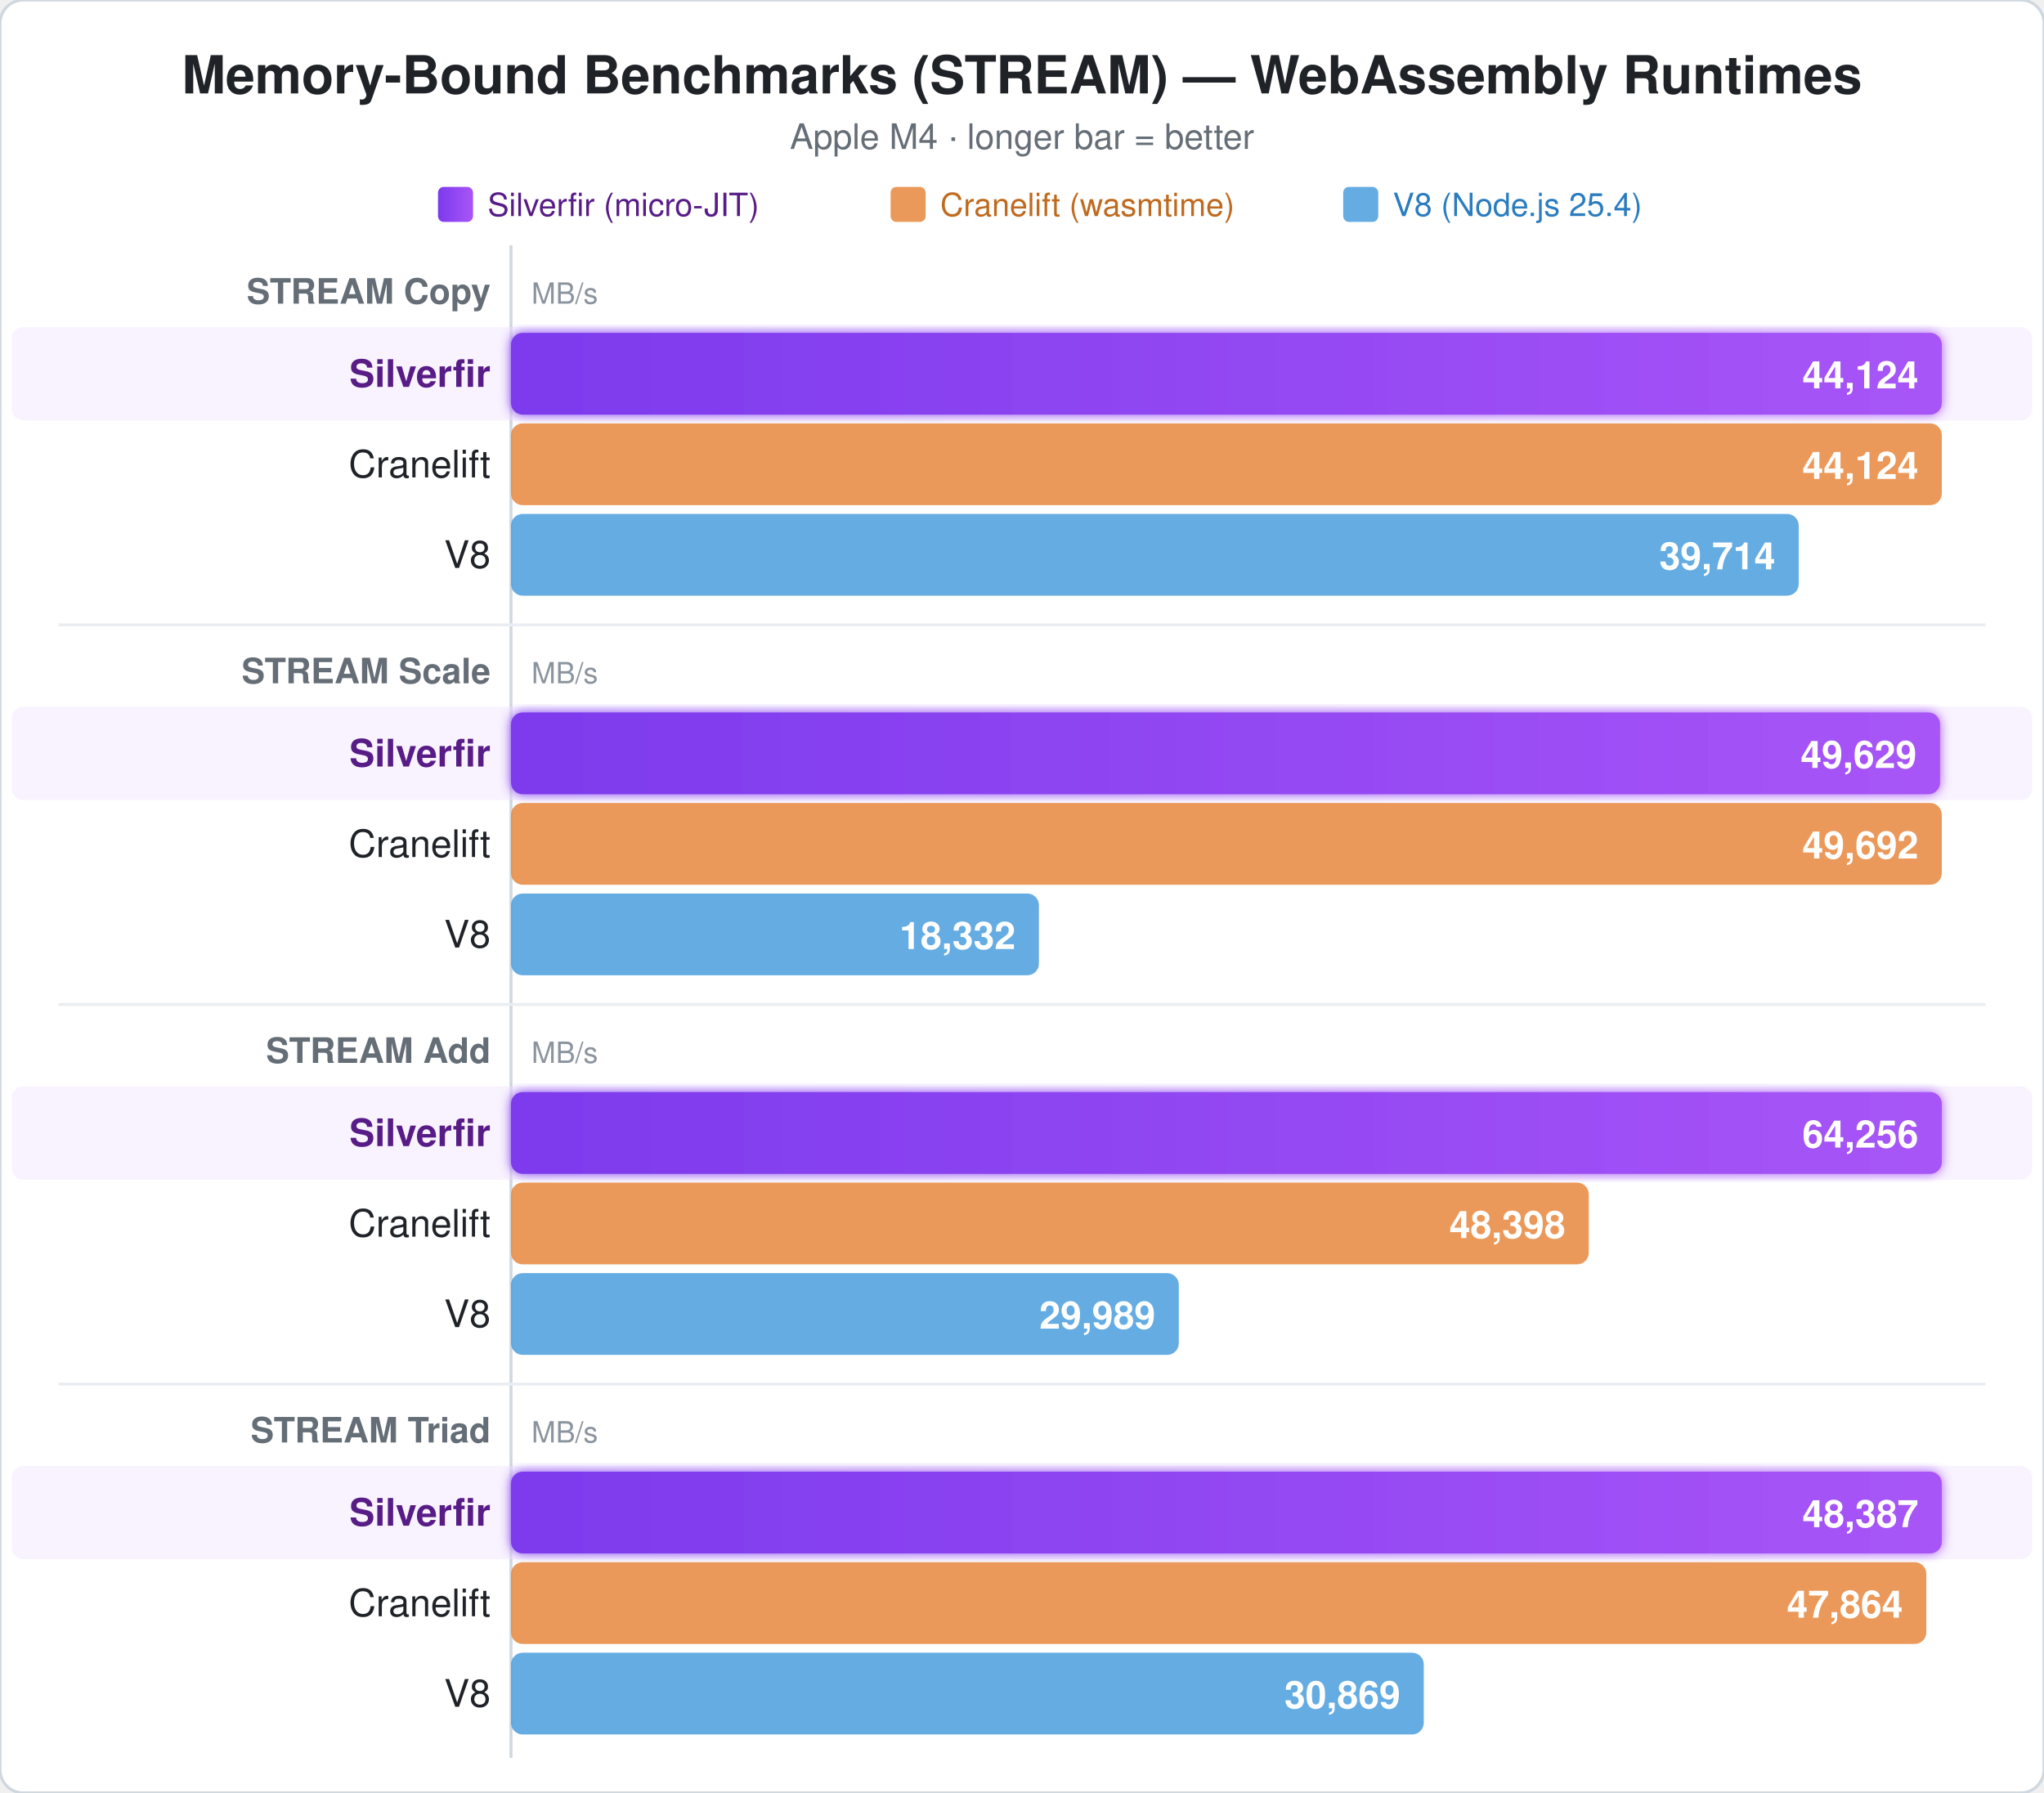
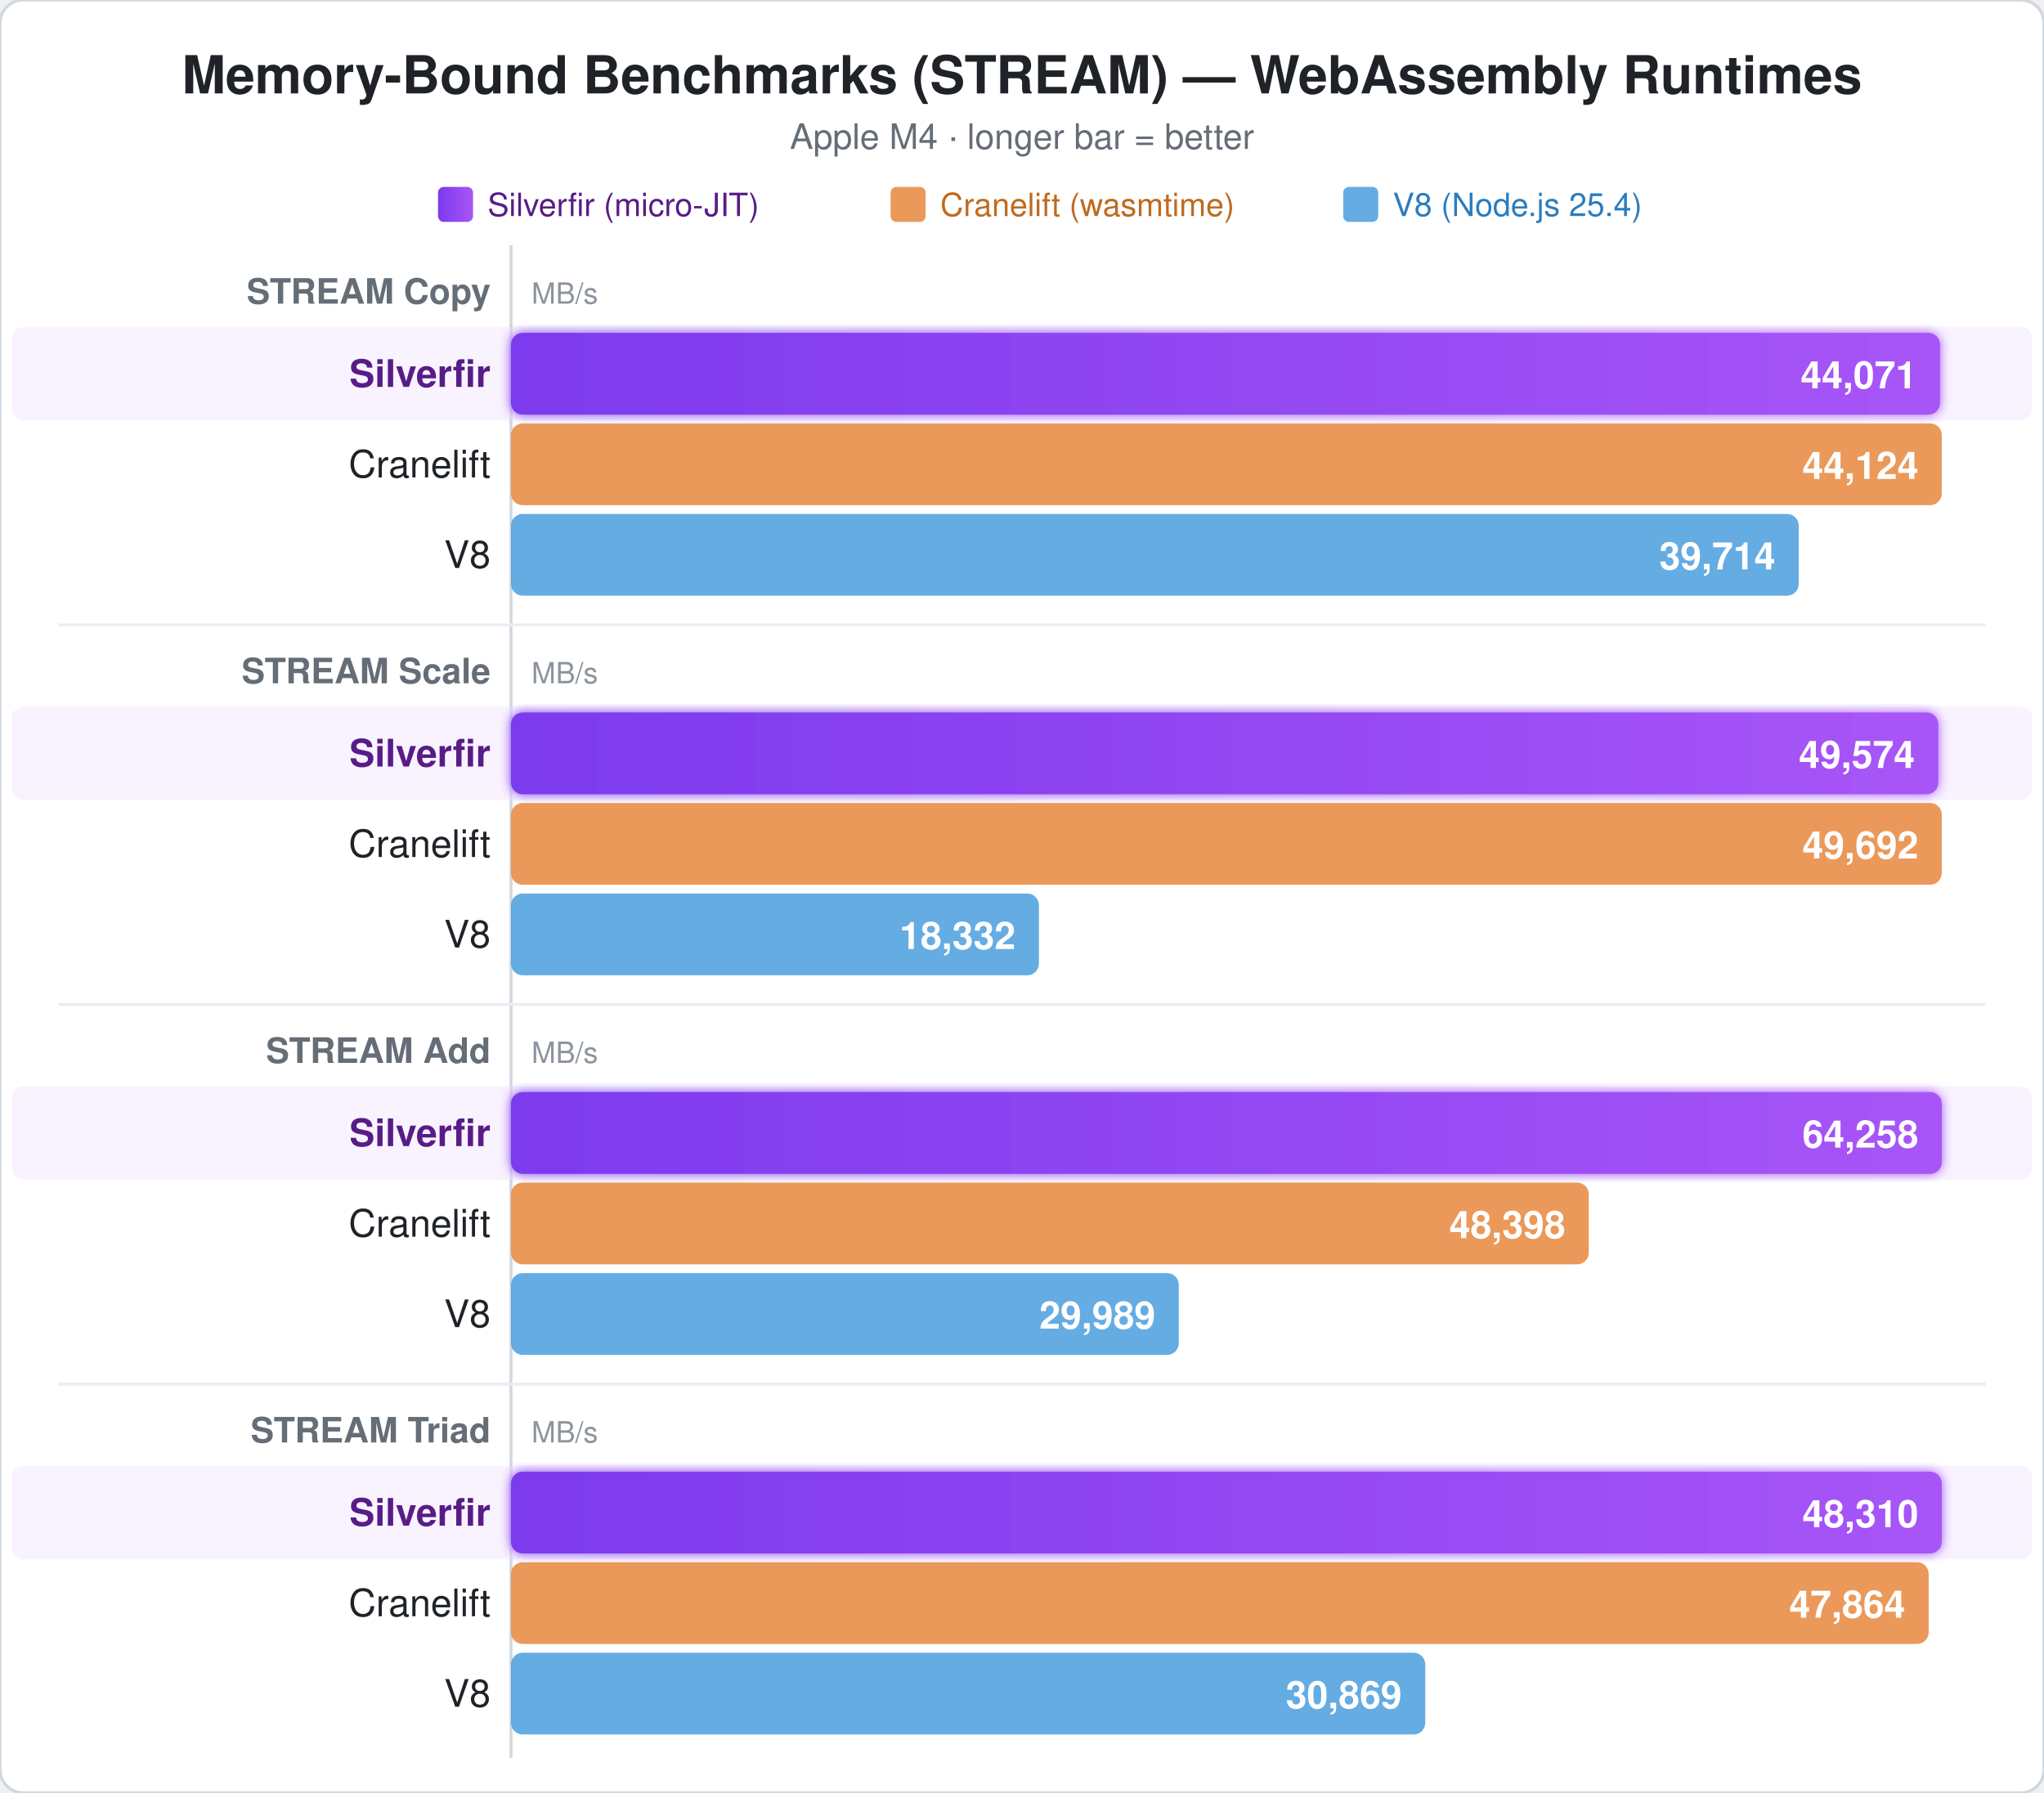
<svg xmlns="http://www.w3.org/2000/svg" role="img" viewBox="0 0 700 614" width="700" height="614">
  <defs>
    <linearGradient id="hlGrad" x1="0" y1="0" x2="1" y2="0">
      <stop offset="0%" stop-color="#7c3aed" />
      <stop offset="100%" stop-color="#a855f7" />
    </linearGradient>
    <filter id="glow">
      <feGaussianBlur stdDeviation="2" result="blur" />
      <feMerge>
        <feMergeNode in="blur" />
        <feMergeNode in="SourceGraphic" />
      </feMerge>
    </filter>
  </defs>
  <rect width="700" height="614" rx="8" ry="8" fill="#ffffff" stroke="#d0d7de" stroke-width="1" />
  <text x="350.0" y="32" text-anchor="middle" fill="#1f2328" font-family="Segoe UI,Helvetica,Arial,sans-serif" font-size="18" font-weight="600">Memory-Bound Benchmarks (STREAM) — WebAssembly Runtimes</text>
  <text x="350.0" y="51" text-anchor="middle" fill="#656d76" font-family="Segoe UI,Helvetica,Arial,sans-serif" font-size="12">Apple M4  ·  longer bar = better</text>
  <rect x="150.0" y="64" width="12" height="12" rx="2" fill="url(#hlGrad)" />
  <text x="167.0" y="74" fill="#581c87" font-family="Segoe UI,Helvetica,Arial,sans-serif" font-size="11">Silverfir (micro-JIT)</text>
  <rect x="305.0" y="64" width="12" height="12" rx="2" fill="#e8873d" opacity="0.85" />
  <text x="322.0" y="74" fill="#bf6a1f" font-family="Segoe UI,Helvetica,Arial,sans-serif" font-size="11">Cranelift (wasmtime)</text>
  <rect x="460.0" y="64" width="12" height="12" rx="2" fill="#4a9ede" opacity="0.85" />
  <text x="477.0" y="74" fill="#2b7cbf" font-family="Segoe UI,Helvetica,Arial,sans-serif" font-size="11">V8 (Node.js 25.4)</text>
  <line x1="175" y1="84" x2="175" y2="602" stroke="#d0d7de" stroke-width="1" />
  <text x="168" y="104.0" text-anchor="end" fill="#656d76" font-family="Segoe UI,Helvetica,Arial,sans-serif" font-size="12" font-weight="600">STREAM Copy</text>
  <text x="182" y="104.0" fill="#8b949e" font-family="Segoe UI,Helvetica,Arial,sans-serif" font-size="10">MB/s</text>
  <rect x="4" y="112" width="692" height="32" rx="4" fill="#f3e8ff" opacity="0.5" />
  <text x="168" y="132.5" text-anchor="end" fill="#581c87" font-family="Segoe UI,Helvetica,Arial,sans-serif" font-size="13" font-weight="700">Silverfir</text>
-   <rect x="175" y="114" width="490.0" height="28" rx="4" fill="url(#hlGrad)" filter="url(#glow)">
-     <animate attributeName="width" from="0" to="490.0" dur="0.35s" fill="freeze" />
+   <rect x="175" y="114" width="489.4" height="28" rx="4" fill="url(#hlGrad)" filter="url(#glow)">
+     <animate attributeName="width" from="0" to="489.4" dur="0.35s" fill="freeze" />
  </rect>
-   <text x="657.0" y="133.0" text-anchor="end" fill="#ffffff" font-family="Segoe UI,Helvetica,Arial,sans-serif" font-size="13" font-weight="700">44,124</text>
+   <text x="656.4" y="133.0" text-anchor="end" fill="#ffffff" font-family="Segoe UI,Helvetica,Arial,sans-serif" font-size="13" font-weight="700">44,071</text>
  <text x="168" y="163.5" text-anchor="end" fill="#1f2328" font-family="Segoe UI,Helvetica,Arial,sans-serif" font-size="13" font-weight="400">Cranelift</text>
  <rect x="175" y="145" width="490.0" height="28" rx="4" fill="#e8873d" opacity="0.85">
    <animate attributeName="width" from="0" to="490.0" dur="0.39s" fill="freeze" />
  </rect>
  <text x="657.0" y="164.0" text-anchor="end" fill="#ffffff" font-family="Segoe UI,Helvetica,Arial,sans-serif" font-size="13" font-weight="700">44,124</text>
  <text x="168" y="194.5" text-anchor="end" fill="#1f2328" font-family="Segoe UI,Helvetica,Arial,sans-serif" font-size="13" font-weight="400">V8</text>
  <rect x="175" y="176" width="441.0" height="28" rx="4" fill="#4a9ede" opacity="0.85">
    <animate attributeName="width" from="0" to="441.0" dur="0.43s" fill="freeze" />
  </rect>
  <text x="608.0" y="195.0" text-anchor="end" fill="#ffffff" font-family="Segoe UI,Helvetica,Arial,sans-serif" font-size="13" font-weight="700">39,714</text>
  <line x1="20" y1="214" x2="680" y2="214" stroke="#eaeef2" stroke-width="1" />
  <text x="168" y="234.0" text-anchor="end" fill="#656d76" font-family="Segoe UI,Helvetica,Arial,sans-serif" font-size="12" font-weight="600">STREAM Scale</text>
  <text x="182" y="234.0" fill="#8b949e" font-family="Segoe UI,Helvetica,Arial,sans-serif" font-size="10">MB/s</text>
  <rect x="4" y="242" width="692" height="32" rx="4" fill="#f3e8ff" opacity="0.5" />
  <text x="168" y="262.5" text-anchor="end" fill="#581c87" font-family="Segoe UI,Helvetica,Arial,sans-serif" font-size="13" font-weight="700">Silverfir</text>
-   <rect x="175" y="244" width="489.4" height="28" rx="4" fill="url(#hlGrad)" filter="url(#glow)">
-     <animate attributeName="width" from="0" to="489.4" dur="0.39s" fill="freeze" />
+   <rect x="175" y="244" width="488.8" height="28" rx="4" fill="url(#hlGrad)" filter="url(#glow)">
+     <animate attributeName="width" from="0" to="488.8" dur="0.39s" fill="freeze" />
  </rect>
-   <text x="656.4" y="263.0" text-anchor="end" fill="#ffffff" font-family="Segoe UI,Helvetica,Arial,sans-serif" font-size="13" font-weight="700">49,629</text>
+   <text x="655.8" y="263.0" text-anchor="end" fill="#ffffff" font-family="Segoe UI,Helvetica,Arial,sans-serif" font-size="13" font-weight="700">49,574</text>
  <text x="168" y="293.5" text-anchor="end" fill="#1f2328" font-family="Segoe UI,Helvetica,Arial,sans-serif" font-size="13" font-weight="400">Cranelift</text>
  <rect x="175" y="275" width="490.0" height="28" rx="4" fill="#e8873d" opacity="0.85">
    <animate attributeName="width" from="0" to="490.0" dur="0.43s" fill="freeze" />
  </rect>
  <text x="657.0" y="294.0" text-anchor="end" fill="#ffffff" font-family="Segoe UI,Helvetica,Arial,sans-serif" font-size="13" font-weight="700">49,692</text>
  <text x="168" y="324.5" text-anchor="end" fill="#1f2328" font-family="Segoe UI,Helvetica,Arial,sans-serif" font-size="13" font-weight="400">V8</text>
  <rect x="175" y="306" width="180.8" height="28" rx="4" fill="#4a9ede" opacity="0.85">
    <animate attributeName="width" from="0" to="180.8" dur="0.47s" fill="freeze" />
  </rect>
  <text x="347.8" y="325.0" text-anchor="end" fill="#ffffff" font-family="Segoe UI,Helvetica,Arial,sans-serif" font-size="13" font-weight="700">18,332</text>
  <line x1="20" y1="344" x2="680" y2="344" stroke="#eaeef2" stroke-width="1" />
  <text x="168" y="364.0" text-anchor="end" fill="#656d76" font-family="Segoe UI,Helvetica,Arial,sans-serif" font-size="12" font-weight="600">STREAM Add</text>
  <text x="182" y="364.0" fill="#8b949e" font-family="Segoe UI,Helvetica,Arial,sans-serif" font-size="10">MB/s</text>
  <rect x="4" y="372" width="692" height="32" rx="4" fill="#f3e8ff" opacity="0.5" />
  <text x="168" y="392.5" text-anchor="end" fill="#581c87" font-family="Segoe UI,Helvetica,Arial,sans-serif" font-size="13" font-weight="700">Silverfir</text>
  <rect x="175" y="374" width="490.0" height="28" rx="4" fill="url(#hlGrad)" filter="url(#glow)">
    <animate attributeName="width" from="0" to="490.0" dur="0.43s" fill="freeze" />
  </rect>
-   <text x="657.0" y="393.0" text-anchor="end" fill="#ffffff" font-family="Segoe UI,Helvetica,Arial,sans-serif" font-size="13" font-weight="700">64,256</text>
+   <text x="657.0" y="393.0" text-anchor="end" fill="#ffffff" font-family="Segoe UI,Helvetica,Arial,sans-serif" font-size="13" font-weight="700">64,258</text>
  <text x="168" y="423.5" text-anchor="end" fill="#1f2328" font-family="Segoe UI,Helvetica,Arial,sans-serif" font-size="13" font-weight="400">Cranelift</text>
  <rect x="175" y="405" width="369.1" height="28" rx="4" fill="#e8873d" opacity="0.85">
    <animate attributeName="width" from="0" to="369.1" dur="0.47s" fill="freeze" />
  </rect>
  <text x="536.1" y="424.0" text-anchor="end" fill="#ffffff" font-family="Segoe UI,Helvetica,Arial,sans-serif" font-size="13" font-weight="700">48,398</text>
  <text x="168" y="454.5" text-anchor="end" fill="#1f2328" font-family="Segoe UI,Helvetica,Arial,sans-serif" font-size="13" font-weight="400">V8</text>
  <rect x="175" y="436" width="228.7" height="28" rx="4" fill="#4a9ede" opacity="0.85">
    <animate attributeName="width" from="0" to="228.7" dur="0.51s" fill="freeze" />
  </rect>
  <text x="395.7" y="455.0" text-anchor="end" fill="#ffffff" font-family="Segoe UI,Helvetica,Arial,sans-serif" font-size="13" font-weight="700">29,989</text>
  <line x1="20" y1="474" x2="680" y2="474" stroke="#eaeef2" stroke-width="1" />
  <text x="168" y="494.0" text-anchor="end" fill="#656d76" font-family="Segoe UI,Helvetica,Arial,sans-serif" font-size="12" font-weight="600">STREAM Triad</text>
  <text x="182" y="494.0" fill="#8b949e" font-family="Segoe UI,Helvetica,Arial,sans-serif" font-size="10">MB/s</text>
  <rect x="4" y="502" width="692" height="32" rx="4" fill="#f3e8ff" opacity="0.5" />
  <text x="168" y="522.5" text-anchor="end" fill="#581c87" font-family="Segoe UI,Helvetica,Arial,sans-serif" font-size="13" font-weight="700">Silverfir</text>
  <rect x="175" y="504" width="490.0" height="28" rx="4" fill="url(#hlGrad)" filter="url(#glow)">
    <animate attributeName="width" from="0" to="490.0" dur="0.47s" fill="freeze" />
  </rect>
-   <text x="657.0" y="523.0" text-anchor="end" fill="#ffffff" font-family="Segoe UI,Helvetica,Arial,sans-serif" font-size="13" font-weight="700">48,387</text>
+   <text x="657.0" y="523.0" text-anchor="end" fill="#ffffff" font-family="Segoe UI,Helvetica,Arial,sans-serif" font-size="13" font-weight="700">48,310</text>
  <text x="168" y="553.5" text-anchor="end" fill="#1f2328" font-family="Segoe UI,Helvetica,Arial,sans-serif" font-size="13" font-weight="400">Cranelift</text>
-   <rect x="175" y="535" width="484.7" height="28" rx="4" fill="#e8873d" opacity="0.85">
-     <animate attributeName="width" from="0" to="484.7" dur="0.51s" fill="freeze" />
+   <rect x="175" y="535" width="485.5" height="28" rx="4" fill="#e8873d" opacity="0.85">
+     <animate attributeName="width" from="0" to="485.5" dur="0.51s" fill="freeze" />
  </rect>
-   <text x="651.7" y="554.0" text-anchor="end" fill="#ffffff" font-family="Segoe UI,Helvetica,Arial,sans-serif" font-size="13" font-weight="700">47,864</text>
+   <text x="652.5" y="554.0" text-anchor="end" fill="#ffffff" font-family="Segoe UI,Helvetica,Arial,sans-serif" font-size="13" font-weight="700">47,864</text>
  <text x="168" y="584.5" text-anchor="end" fill="#1f2328" font-family="Segoe UI,Helvetica,Arial,sans-serif" font-size="13" font-weight="400">V8</text>
-   <rect x="175" y="566" width="312.6" height="28" rx="4" fill="#4a9ede" opacity="0.85">
-     <animate attributeName="width" from="0" to="312.6" dur="0.55s" fill="freeze" />
+   <rect x="175" y="566" width="313.1" height="28" rx="4" fill="#4a9ede" opacity="0.85">
+     <animate attributeName="width" from="0" to="313.1" dur="0.55s" fill="freeze" />
  </rect>
-   <text x="479.6" y="585.0" text-anchor="end" fill="#ffffff" font-family="Segoe UI,Helvetica,Arial,sans-serif" font-size="13" font-weight="700">30,869</text>
+   <text x="480.1" y="585.0" text-anchor="end" fill="#ffffff" font-family="Segoe UI,Helvetica,Arial,sans-serif" font-size="13" font-weight="700">30,869</text>
</svg>
